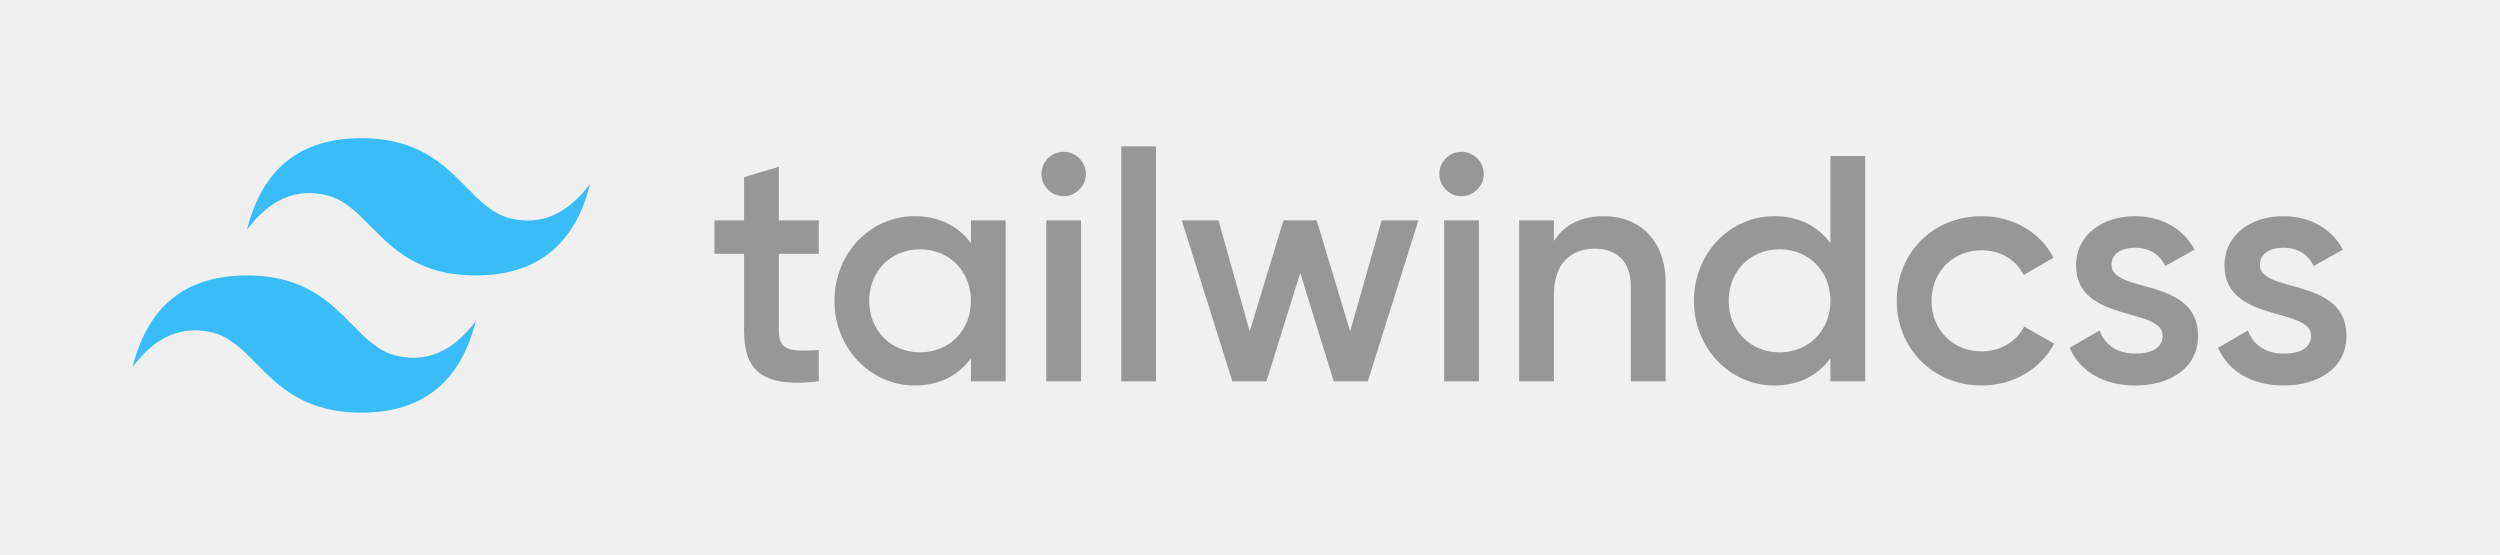
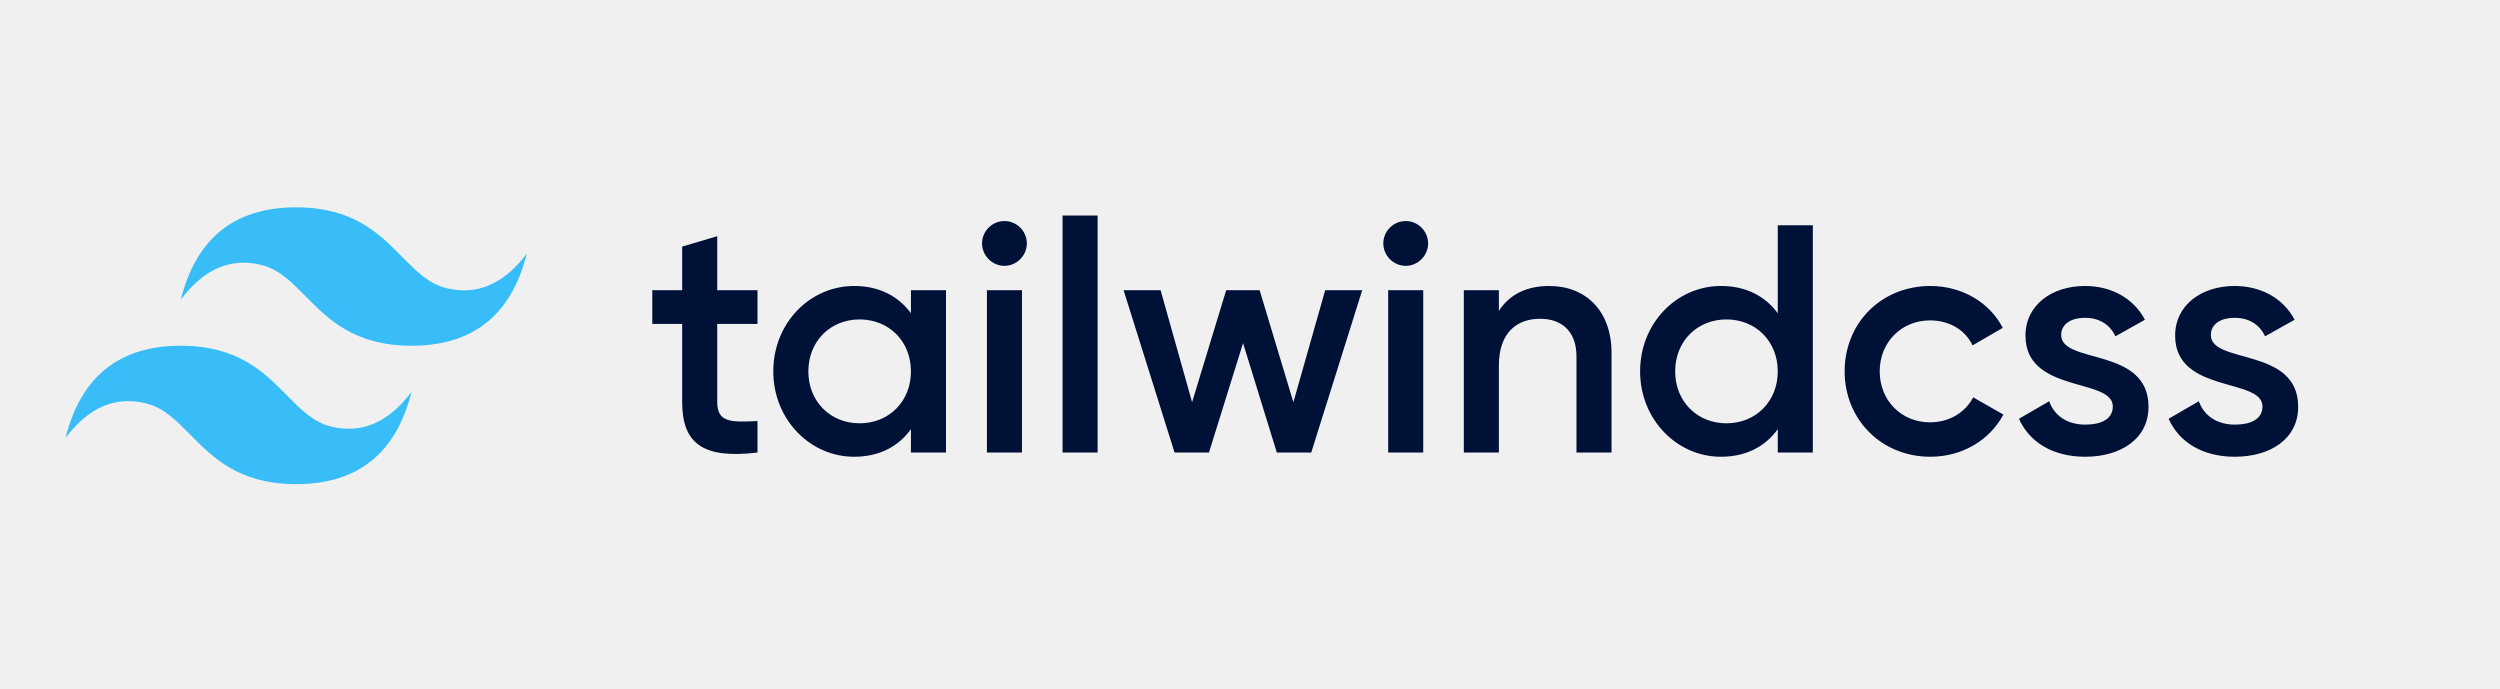
- <svg xmlns="http://www.w3.org/2000/svg" viewBox="119.793 177.626 295.113 65.435">
+ <svg xmlns="http://www.w3.org/2000/svg" viewBox="127.782 169.671 292.621 80.547">
  <defs>
    <clipPath id="prefix__clip0">
      <path fill="#fff" d="M0 0h262v32.4H0z" />
    </clipPath>
  </defs>
  <g fill-rule="evenodd" clip-path="url(#prefix__clip0)" clip-rule="evenodd" transform="matrix(1, 0, 0, 1, 135.4482, 193.9387)">
    <path fill="#38bdf8" d="M27 0c-7.2 0-11.7 3.6-13.5 10.8 2.7-3.6 5.85-4.95 9.45-4.05 2.054.513 3.522 2.004 5.147 3.653C30.744 13.09 33.808 16.2 40.5 16.2c7.2 0 11.7-3.6 13.5-10.8-2.7 3.6-5.85 4.95-9.45 4.05-2.054-.513-3.522-2.004-5.147-3.653C36.756 3.11 33.692 0 27 0zM13.5 16.2C6.3 16.2 1.8 19.8 0 27c2.7-3.6 5.85-4.95 9.45-4.05 2.054.514 3.522 2.004 5.147 3.653C17.244 29.29 20.308 32.4 27 32.4c7.2 0 11.7-3.6 13.5-10.8-2.7 3.6-5.85 4.95-9.45 4.05-2.054-.513-3.522-2.004-5.147-3.653C23.256 19.31 20.192 16.2 13.5 16.2z" />
-     <path d="M80.996 13.652h-4.712v9.12c0 2.432 1.596 2.394 4.712 2.242V28.7c-6.308.76-8.816-.988-8.816-5.928v-9.12h-3.496V9.7h3.496V4.596l4.104-1.216V9.7h4.712v3.952zM98.958 9.7h4.104v19h-4.104v-2.736c-1.444 2.014-3.686 3.23-6.65 3.23-5.168 0-9.462-4.37-9.462-9.994 0-5.662 4.294-9.994 9.462-9.994 2.964 0 5.206 1.216 6.65 3.192V9.7zm-6.004 15.58c3.42 0 6.004-2.546 6.004-6.08 0-3.534-2.584-6.08-6.004-6.08-3.42 0-6.004 2.546-6.004 6.08 0 3.534 2.584 6.08 6.004 6.08zm16.948-18.43c-1.444 0-2.622-1.216-2.622-2.622a2.627 2.627 0 012.622-2.622 2.627 2.627 0 012.622 2.622c0 1.406-1.178 2.622-2.622 2.622zM107.85 28.7v-19h4.104v19h-4.104zm8.854 0V.96h4.104V28.7h-4.104zm30.742-19h4.332l-5.966 19h-4.028l-3.952-12.806-3.99 12.806h-4.028l-5.966-19h4.332l3.686 13.11 3.99-13.11h3.914l3.952 13.11 3.724-13.11zm9.424-2.85c-1.444 0-2.622-1.216-2.622-2.622a2.627 2.627 0 012.622-2.622 2.627 2.627 0 012.622 2.622c0 1.406-1.178 2.622-2.622 2.622zm-2.052 21.85v-19h4.104v19h-4.104zm18.848-19.494c4.256 0 7.296 2.888 7.296 7.828V28.7h-4.104V17.452c0-2.888-1.672-4.408-4.256-4.408-2.698 0-4.826 1.596-4.826 5.472V28.7h-4.104v-19h4.104v2.432c1.254-1.976 3.306-2.926 5.89-2.926zM200.418 2.1h4.104v26.6h-4.104v-2.736c-1.444 2.014-3.686 3.23-6.65 3.23-5.168 0-9.462-4.37-9.462-9.994 0-5.662 4.294-9.994 9.462-9.994 2.964 0 5.206 1.216 6.65 3.192V2.1zm-6.004 23.18c3.42 0 6.004-2.546 6.004-6.08 0-3.534-2.584-6.08-6.004-6.08-3.42 0-6.004 2.546-6.004 6.08 0 3.534 2.584 6.08 6.004 6.08zm23.864 3.914c-5.738 0-10.032-4.37-10.032-9.994 0-5.662 4.294-9.994 10.032-9.994 3.724 0 6.954 1.938 8.474 4.902l-3.534 2.052c-.836-1.786-2.698-2.926-4.978-2.926-3.344 0-5.89 2.546-5.89 5.966 0 3.42 2.546 5.966 5.89 5.966 2.28 0 4.142-1.178 5.054-2.926l3.534 2.014c-1.596 3.002-4.826 4.94-8.55 4.94zm15.314-14.25c0 3.458 10.222 1.368 10.222 8.398 0 3.8-3.306 5.852-7.41 5.852-3.8 0-6.536-1.71-7.752-4.446l3.534-2.052c.608 1.71 2.128 2.736 4.218 2.736 1.824 0 3.23-.608 3.23-2.128 0-3.382-10.222-1.482-10.222-8.284 0-3.572 3.078-5.814 6.954-5.814 3.116 0 5.7 1.444 7.03 3.952l-3.458 1.938c-.684-1.482-2.014-2.166-3.572-2.166-1.482 0-2.774.646-2.774 2.014zm17.518 0c0 3.458 10.222 1.368 10.222 8.398 0 3.8-3.306 5.852-7.41 5.852-3.8 0-6.536-1.71-7.752-4.446l3.534-2.052c.608 1.71 2.128 2.736 4.218 2.736 1.824 0 3.23-.608 3.23-2.128 0-3.382-10.222-1.482-10.222-8.284 0-3.572 3.078-5.814 6.954-5.814 3.116 0 5.7 1.444 7.03 3.952l-3.458 1.938c-.684-1.482-2.014-2.166-3.572-2.166-1.482 0-2.774.646-2.774 2.014z" style="fill: rgb(151, 151, 151);" />
+     <path d="M80.996 13.652h-4.712v9.12c0 2.432 1.596 2.394 4.712 2.242V28.7c-6.308.76-8.816-.988-8.816-5.928v-9.12h-3.496V9.7h3.496V4.596l4.104-1.216V9.7h4.712v3.952zM98.958 9.7h4.104v19h-4.104v-2.736c-1.444 2.014-3.686 3.23-6.65 3.23-5.168 0-9.462-4.37-9.462-9.994 0-5.662 4.294-9.994 9.462-9.994 2.964 0 5.206 1.216 6.65 3.192V9.7zm-6.004 15.58c3.42 0 6.004-2.546 6.004-6.08 0-3.534-2.584-6.08-6.004-6.08-3.42 0-6.004 2.546-6.004 6.08 0 3.534 2.584 6.08 6.004 6.08zm16.948-18.43c-1.444 0-2.622-1.216-2.622-2.622a2.627 2.627 0 012.622-2.622 2.627 2.627 0 012.622 2.622c0 1.406-1.178 2.622-2.622 2.622zM107.85 28.7v-19h4.104v19h-4.104zm8.854 0V.96h4.104V28.7h-4.104zm30.742-19h4.332l-5.966 19h-4.028l-3.952-12.806-3.99 12.806h-4.028l-5.966-19h4.332l3.686 13.11 3.99-13.11h3.914l3.952 13.11 3.724-13.11zm9.424-2.85c-1.444 0-2.622-1.216-2.622-2.622a2.627 2.627 0 012.622-2.622 2.627 2.627 0 012.622 2.622c0 1.406-1.178 2.622-2.622 2.622zm-2.052 21.85v-19h4.104v19h-4.104zm18.848-19.494c4.256 0 7.296 2.888 7.296 7.828V28.7h-4.104V17.452c0-2.888-1.672-4.408-4.256-4.408-2.698 0-4.826 1.596-4.826 5.472V28.7h-4.104v-19h4.104v2.432c1.254-1.976 3.306-2.926 5.89-2.926zM200.418 2.1h4.104v26.6h-4.104v-2.736c-1.444 2.014-3.686 3.23-6.65 3.23-5.168 0-9.462-4.37-9.462-9.994 0-5.662 4.294-9.994 9.462-9.994 2.964 0 5.206 1.216 6.65 3.192V2.1zm-6.004 23.18c3.42 0 6.004-2.546 6.004-6.08 0-3.534-2.584-6.08-6.004-6.08-3.42 0-6.004 2.546-6.004 6.08 0 3.534 2.584 6.08 6.004 6.08zm23.864 3.914c-5.738 0-10.032-4.37-10.032-9.994 0-5.662 4.294-9.994 10.032-9.994 3.724 0 6.954 1.938 8.474 4.902l-3.534 2.052c-.836-1.786-2.698-2.926-4.978-2.926-3.344 0-5.89 2.546-5.89 5.966 0 3.42 2.546 5.966 5.89 5.966 2.28 0 4.142-1.178 5.054-2.926l3.534 2.014c-1.596 3.002-4.826 4.94-8.55 4.94zm15.314-14.25c0 3.458 10.222 1.368 10.222 8.398 0 3.8-3.306 5.852-7.41 5.852-3.8 0-6.536-1.71-7.752-4.446l3.534-2.052c.608 1.71 2.128 2.736 4.218 2.736 1.824 0 3.23-.608 3.23-2.128 0-3.382-10.222-1.482-10.222-8.284 0-3.572 3.078-5.814 6.954-5.814 3.116 0 5.7 1.444 7.03 3.952l-3.458 1.938c-.684-1.482-2.014-2.166-3.572-2.166-1.482 0-2.774.646-2.774 2.014zm17.518 0c0 3.458 10.222 1.368 10.222 8.398 0 3.8-3.306 5.852-7.41 5.852-3.8 0-6.536-1.71-7.752-4.446l3.534-2.052c.608 1.71 2.128 2.736 4.218 2.736 1.824 0 3.23-.608 3.23-2.128 0-3.382-10.222-1.482-10.222-8.284 0-3.572 3.078-5.814 6.954-5.814 3.116 0 5.7 1.444 7.03 3.952l-3.458 1.938c-.684-1.482-2.014-2.166-3.572-2.166-1.482 0-2.774.646-2.774 2.014z" style="fill: rgb(0, 17, 56);" />
  </g>
</svg>
